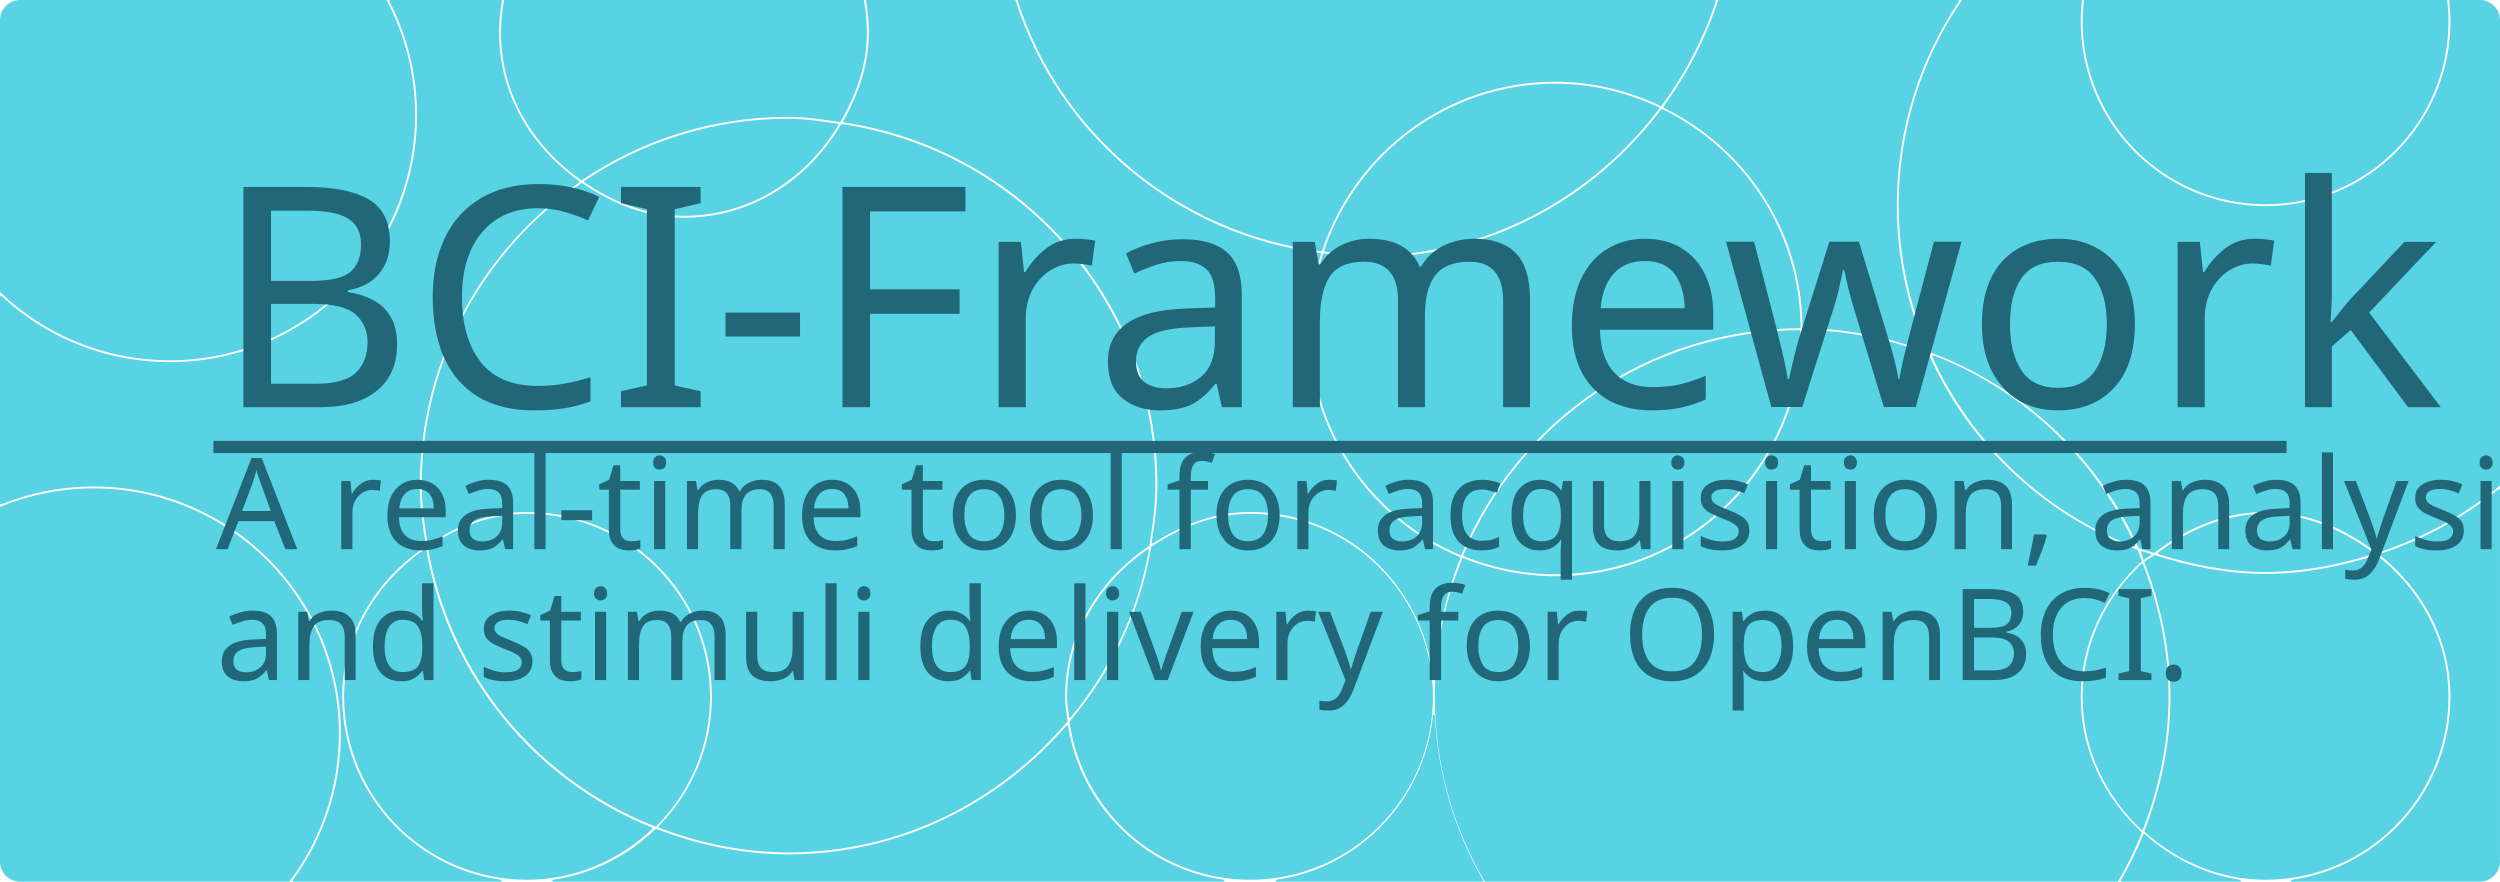
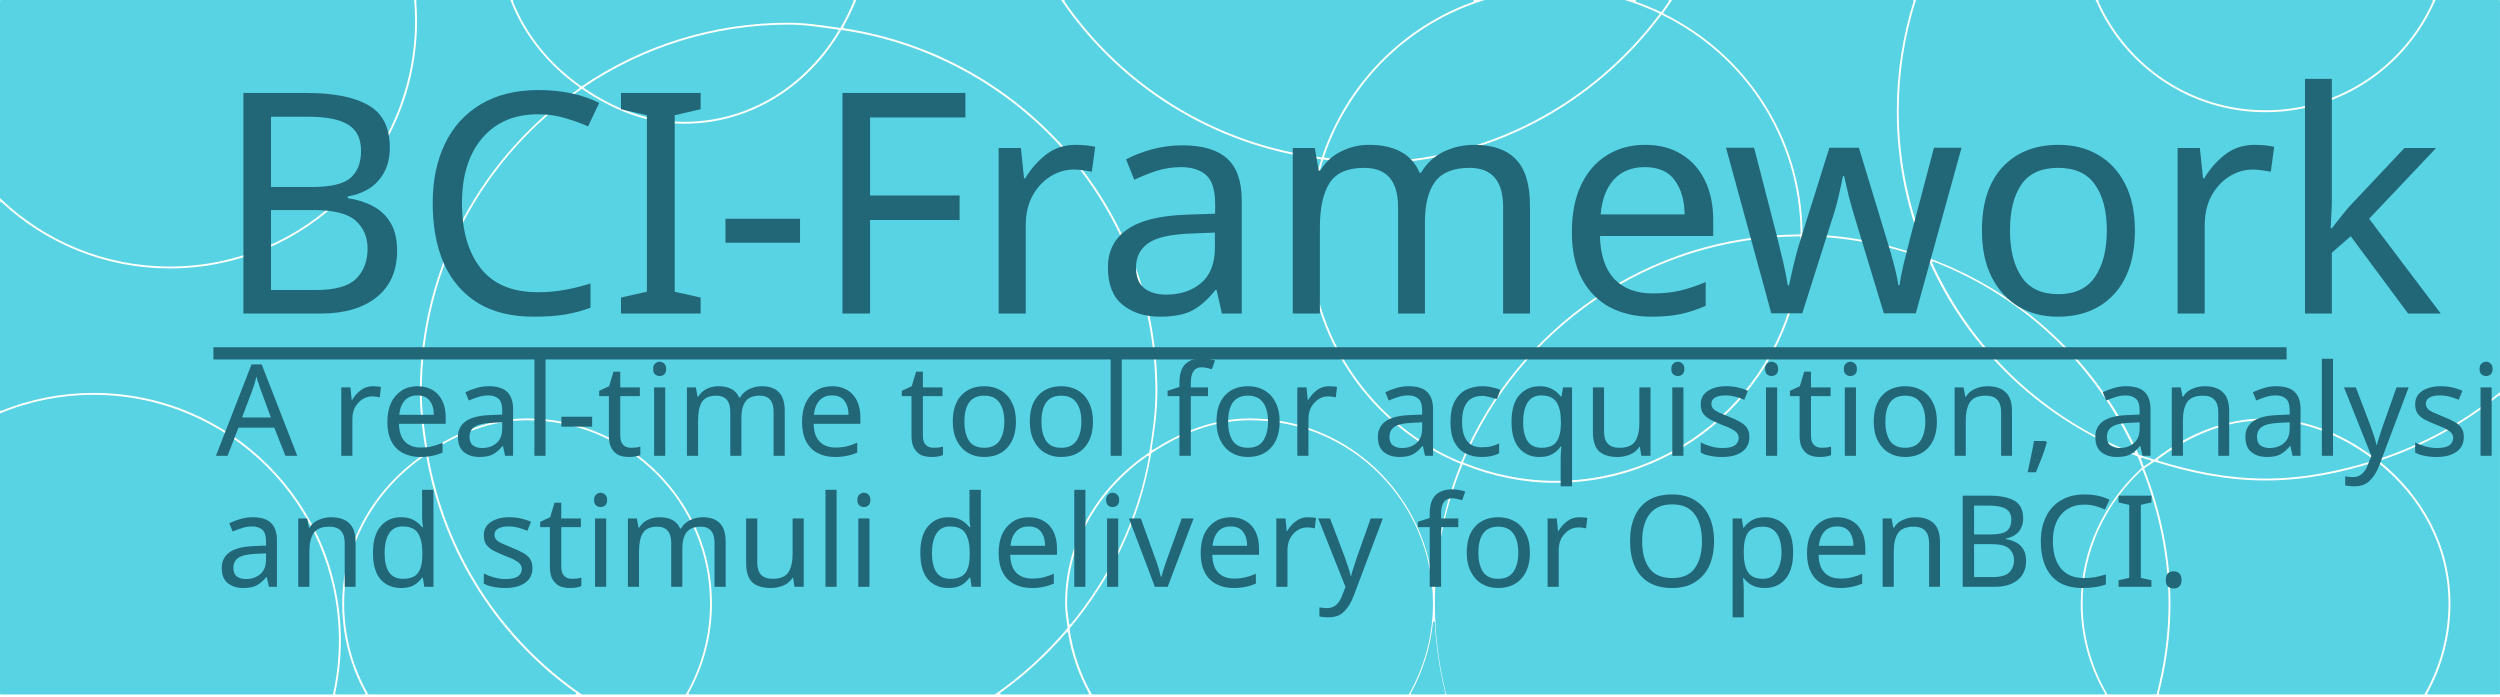
- <svg xmlns="http://www.w3.org/2000/svg" width="657.33" height="231.817" viewBox="0 0 173.919 61.335" version="1.1" id="svg8">
+ <svg xmlns="http://www.w3.org/2000/svg" width="720.001" height="200.55" viewBox="0 0 190.5 53.062" version="1.1" id="svg8">
  <defs id="defs2" />
-   <g id="layer1" transform="translate(318.2128,-2100.46)">
+   <g id="layer1" transform="translate(326.5035,-2102.328)">
    <circle cy="139.725" cx="-591.701" id="circle1545" style="opacity:0.673;fill:#aaaaff;fill-opacity:0.301;stroke:#000000;stroke-width:0.304;stroke-miterlimit:4;stroke-dasharray:none;stroke-opacity:1" r="0" />
    <circle r="0" style="opacity:0.673;fill:#aaaaff;fill-opacity:0.301;stroke:#000000;stroke-width:0.304;stroke-miterlimit:4;stroke-dasharray:none;stroke-opacity:1" id="ellipse1617" cx="-993.513" cy="168.136" />
    <circle r="0" cy="733.208" cx="-958.144" id="ellipse1906" style="opacity:0.673;fill:none;fill-opacity:0.301;stroke:#000000;stroke-width:0.794;stroke-miterlimit:4;stroke-dasharray:none;stroke-opacity:1" />
    <circle r="0" cy="582.331" cx="-1500.972" id="ellipse1926" style="opacity:0.673;fill:none;fill-opacity:0.301;stroke:#000000;stroke-width:0.794;stroke-miterlimit:4;stroke-dasharray:none;stroke-opacity:1" />
    <circle r="0" cy="255.978" cx="-958.144" id="ellipse1946" style="opacity:0.673;fill:none;fill-opacity:0.301;stroke:#000000;stroke-width:0.794;stroke-miterlimit:4;stroke-dasharray:none;stroke-opacity:1" />
-     <g id="g898">
-       <path id="rect857" d="m -316.804,2100.526 c -0.744,0 -1.343,0.599 -1.343,1.343 v 18.874 c 3.052,2.918 7.187,4.714 11.745,4.714 9.391,0 17,-7.611 17,-17.002 1e-5,-2.864 -0.711,-5.561 -1.962,-7.928 z m 25.737,0 c 1.231,2.375 1.93,5.069 1.93,7.928 1e-5,9.534 -7.732,17.266 -17.266,17.266 -4.537,0 -8.663,-1.753 -11.745,-4.615 v 14.379 c 1.992,-0.802 4.165,-1.248 6.444,-1.248 9.534,0 17.268,7.732 17.268,17.266 0,3.828 -1.249,7.364 -3.358,10.227 h 14.417 c -6.269,-0.891 -11.094,-6.279 -11.094,-12.794 -10e-6,-4.451 2.394,-8.185 5.82,-10.51 -0.226,-1.37 -0.422,-2.752 -0.422,-4.185 0,-8.769 4.408,-16.492 11.109,-21.135 -3.301,-2.342 -5.593,-6.005 -5.593,-10.359 0,-0.757 0.069,-1.498 0.194,-2.22 z m 7.972,0 c -0.128,0.721 -0.198,1.462 -0.198,2.22 0,4.293 2.273,7.898 5.539,10.188 4.11,-2.784 9.065,-4.412 14.402,-4.412 1.224,0 2.394,0.194 3.572,0.359 1.048,-1.844 1.809,-3.861 1.809,-6.135 1e-5,-0.758 -0.07,-1.498 -0.198,-2.22 z m 25.196,0 c 0.125,0.722 0.194,1.462 0.194,2.22 0,2.277 -0.747,4.306 -1.781,6.164 12.356,1.877 21.855,12.451 21.856,25.33 0,1.357 -0.198,2.662 -0.4,3.963 2,-1.269 4.234,-2.193 6.777,-2.193 6.689,0 12.13,5.103 12.795,11.617 0.15,-2.938 0.726,-5.761 1.781,-8.357 -6.22,-2.611 -10.594,-8.754 -10.594,-15.922 0,-1.831 0.363,-3.561 0.891,-5.217 -10.015,-1.285 -18.25,-8.258 -21.242,-17.604 z m 10.555,0 c 2.985,9.225 11.137,16.094 21.043,17.346 2.299,-6.835 8.686,-11.791 16.295,-11.791 2.635,0 5.106,0.637 7.34,1.694 1.609,-2.184 2.89,-4.623 3.756,-7.249 z m 48.711,0 c -0.871,2.672 -2.167,5.154 -3.799,7.376 5.685,2.796 9.632,8.573 9.68,15.324 2.988,0.014 5.816,0.621 8.481,1.572 -1.317,-3.092 -2.051,-6.492 -2.051,-10.065 0,-5.273 1.598,-10.151 4.327,-14.207 z m 16.944,0 c -2.756,4.046 -4.37,8.929 -4.37,14.207 0,3.623 0.783,7.056 2.147,10.176 6.489,2.423 11.738,7.334 14.531,13.633 0.334,0.123 0.685,0.207 1.026,0.316 2.182,-1.681 4.787,-2.849 7.754,-2.849 2.967,0 5.57,1.17 7.752,2.852 3.136,-1.008 6.009,-2.6 8.489,-4.646 v -32.346 c 0,-0.744 -0.599,-1.343 -1.343,-1.343 h -2.053 c 0.051,0.465 0.08,0.936 0.08,1.415 0,7.137 -5.788,12.925 -12.926,12.925 -7.137,0 -12.927,-5.788 -12.927,-12.925 0,-0.479 0.029,-0.95 0.08,-1.415 z m 8.506,0 c -0.052,0.465 -0.081,0.936 -0.081,1.415 0,6.994 5.667,12.662 12.662,12.662 6.994,0 12.66,-5.668 12.66,-12.662 0,-0.478 -0.029,-0.95 -0.081,-1.415 z m -36.824,5.821 c -7.474,0 -13.748,4.851 -16.027,11.553 0.971,0.112 1.921,0.295 2.922,0.295 8.317,0 15.63,-4.047 20.275,-10.215 -2.185,-1.022 -4.598,-1.633 -7.17,-1.633 z m 7.404,1.76 c -4.692,6.25 -12.094,10.352 -20.509,10.352 -1.028,0 -2.006,-0.185 -3.002,-0.303 -0.531,1.646 -0.892,3.368 -0.892,5.191 -1e-5,7.052 4.292,13.099 10.407,15.674 3.865,-9.238 12.959,-15.733 23.584,-15.793 -0.047,-6.672 -3.957,-12.38 -9.586,-15.122 z m -60.75,0.678 c -5.245,0 -10.114,1.592 -14.164,4.31 2.009,1.341 4.287,2.311 6.885,2.311 4.614,0 8.472,-2.591 10.685,-6.277 -1.125,-0.152 -2.239,-0.344 -3.406,-0.344 z m 3.697,0.373 c -2.246,3.822 -6.224,6.513 -10.977,6.513 -2.685,1e-4 -5.039,-1.012 -7.106,-2.414 -6.679,4.588 -11.071,12.266 -11.071,20.983 0,1.376 0.194,2.7 0.405,4.017 2.017,-1.301 4.281,-2.248 6.859,-2.248 7.137,0 12.926,5.789 12.926,12.926 1e-5,3.529 -1.431,6.714 -3.724,9.046 2.804,1.063 5.813,1.715 8.99,1.715 7.789,0 14.673,-3.572 19.342,-9.082 -0.073,-0.556 -0.17,-1.104 -0.17,-1.679 0,-4.471 2.412,-8.22 5.863,-10.541 0.224,-1.359 0.42,-2.731 0.42,-4.154 0,-12.794 -9.465,-23.279 -21.758,-25.082 z m 66.635,14.334 c -10.506,0.062 -19.501,6.474 -23.33,15.602 1.963,0.792 4.097,1.252 6.344,1.252 9.34,0 16.905,-7.532 16.987,-16.853 z m 0.266,0 c -0.08,9.466 -7.768,17.121 -17.252,17.121 -2.274,0 -4.433,-0.466 -6.422,-1.266 -1.207,2.963 -1.9,6.191 -1.9,9.588 0,4.664 1.255,9.035 3.445,12.794 h 43.975 c 0.621,-1.067 1.169,-2.183 1.633,-3.34 -2.577,-2.363 -4.252,-5.682 -4.252,-9.453 0,-3.771 1.675,-7.092 4.252,-9.455 -0.097,-0.241 -0.182,-0.484 -0.285,-0.721 -6.488,-2.422 -11.738,-7.331 -14.531,-13.629 -2.712,-1.001 -5.606,-1.625 -8.662,-1.639 z m 9.021,1.746 c 2.75,6.041 7.769,10.787 13.992,13.189 -2.749,-6.041 -7.77,-10.787 -13.992,-13.189 z m -127.97,9.264 c -2.281,0 -4.456,0.453 -6.444,1.267 v 24.618 c 0,0.744 0.599,1.343 1.343,1.343 h 18.683 c 2.146,-2.846 3.42,-6.387 3.42,-10.227 1e-5,-9.391 -7.611,-17 -17.002,-17 z m 167.343,0.048 c -2.415,1.959 -5.19,3.498 -8.212,4.497 2.917,2.37 4.896,5.838 4.896,9.889 0,6.514 -4.823,11.902 -11.092,12.794 h 13.065 c 0.744,0 1.343,-0.599 1.343,-1.343 z m -137.183,1.719 c -2.574,0 -4.832,0.959 -6.83,2.277 1.521,8.875 7.592,16.149 15.766,19.35 2.3,-2.292 3.724,-5.46 3.724,-8.965 2e-5,-6.994 -5.666,-12.662 -12.66,-12.662 z m 50.289,0 c -2.567,0 -4.816,0.954 -6.81,2.266 -0.778,4.601 -2.797,8.733 -5.674,12.158 0.864,6.152 6.094,10.901 12.485,10.901 6.994,0 12.662,-5.668 12.662,-12.662 0,-6.994 -5.667,-12.662 -12.662,-12.662 z m 70.652,0 c -2.837,0 -5.324,1.11 -7.435,2.686 2.367,0.727 4.83,1.232 7.435,1.232 2.605,0 5.067,-0.506 7.434,-1.232 -2.111,-1.575 -4.596,-2.686 -7.434,-2.686 z m -128.02,2.444 c -3.292,2.286 -5.584,5.906 -5.584,10.219 -2e-5,6.994 5.667,12.662 12.662,12.662 3.369,0 6.39,-1.365 8.658,-3.51 -8.133,-3.256 -14.177,-10.523 -15.737,-19.371 z m 50.272,0.014 c -3.281,2.288 -5.565,5.901 -5.565,10.205 0,0.478 0.089,0.931 0.141,1.395 2.711,-3.294 4.643,-7.225 5.424,-11.6 z m 69.146,0.141 c 0.063,0.147 0.095,0.308 0.155,0.457 0.126,-0.111 0.286,-0.175 0.416,-0.281 -0.189,-0.062 -0.384,-0.109 -0.571,-0.176 z m 0.887,0.275 c -0.206,0.163 -0.456,0.264 -0.652,0.439 1.137,2.905 1.816,6.042 1.816,9.35 0,3.308 -0.679,6.444 -1.816,9.349 2.239,2.003 5.125,3.313 8.367,3.313 6.994,0 12.66,-5.668 12.66,-12.662 0,-4.036 -2.007,-7.471 -4.947,-9.789 -2.45,0.775 -5.007,1.308 -7.713,1.308 -2.706,0 -5.265,-0.533 -7.715,-1.308 z m -0.879,0.592 c -2.475,2.311 -4.068,5.543 -4.068,9.197 0,3.654 1.593,6.887 4.068,9.197 1.112,-2.86 1.78,-5.944 1.78,-9.197 0,-3.253 -0.668,-6.338 -1.78,-9.197 z m -49.264,10.509 c -0.603,5.902 -5.126,10.646 -10.946,11.485 h 14.308 c -1.952,-3.415 -3.149,-7.32 -3.362,-11.485 z m -25.514,0.736 c -4.717,5.455 -11.602,8.98 -19.379,8.98 -3.259,0 -6.349,-0.669 -9.219,-1.776 -1.916,1.858 -4.39,3.146 -7.155,3.544 h 46.63 c -5.583,-0.801 -9.987,-5.188 -10.877,-10.749 z m 74.924,7.562 c -0.445,1.102 -0.967,2.166 -1.553,3.186 h 8.223 c -2.545,-0.38 -4.816,-1.557 -6.67,-3.186 z" style="opacity:1;fill:#58d3e4;fill-opacity:1;stroke:#58d3e4;stroke-width:0.132;stroke-linecap:square;stroke-linejoin:round;stroke-miterlimit:4;stroke-dasharray:none;stroke-dashoffset:0;stroke-opacity:1;paint-order:fill markers stroke" />
-       <g style="fill:#216778;fill-opacity:1" transform="matrix(1.07764,0,0,1.07764,28.03647,-173.4798)" id="g891">
+     <g id="g898" transform="matrix(1.095339,0,0,1.096988,30.33818,-203.7156)">
+       <path d="m -325.716,2102.225 v 13.668 c 3.052,2.918 7.187,4.714 11.745,4.714 9.391,0 17,-7.611 17,-17.002 0,-0.465 -0.021,-0.925 -0.058,-1.38 z m 28.954,0 c 0.036,0.455 0.057,0.915 0.057,1.38 10e-6,9.534 -7.732,17.265 -17.266,17.265 -4.537,0 -8.663,-1.753 -11.745,-4.615 v 14.379 c 1.992,-0.802 4.165,-1.248 6.444,-1.248 9.534,0 17.268,7.731 17.268,17.265 0,1.263 -0.139,2.493 -0.397,3.679 h 1.971 c -1.025,-1.851 -1.61,-3.979 -1.61,-6.245 -10e-6,-4.451 2.394,-8.185 5.82,-10.51 -0.226,-1.37 -0.422,-2.752 -0.422,-4.185 0,-8.769 4.408,-16.492 11.11,-21.135 -2.134,-1.515 -3.846,-3.582 -4.79,-6.031 z m 6.724,0 c 0.941,2.382 2.622,4.391 4.715,5.859 4.11,-2.784 9.065,-4.412 14.402,-4.412 1.224,0 2.394,0.194 3.572,0.359 0.331,-0.583 0.629,-1.186 0.887,-1.806 z m 23.865,0 c -0.257,0.63 -0.552,1.242 -0.882,1.835 12.356,1.877 21.855,12.451 21.855,25.33 0,1.357 -0.198,2.662 -0.401,3.963 2,-1.269 4.235,-2.193 6.778,-2.193 6.689,0 12.13,5.103 12.794,11.617 0.15,-2.938 0.726,-5.76 1.781,-8.357 -6.22,-2.611 -10.594,-8.754 -10.594,-15.922 0,-1.831 0.363,-3.561 0.891,-5.217 -7.496,-0.962 -13.995,-5.111 -18.044,-11.056 z m 14.501,0 c 4.022,5.816 10.424,9.865 17.802,10.798 1.689,-5.021 5.585,-9.024 10.55,-10.798 z m 29.194,0 c -5.23,1.59 -9.367,5.656 -11.125,10.826 0.971,0.112 1.921,0.295 2.922,0.295 8.317,0 15.63,-4.047 20.275,-10.215 -0.758,-0.354 -1.545,-0.658 -2.355,-0.906 z m 10.549,0 c 0.578,0.206 1.143,0.44 1.694,0.7 0.17,-0.23 0.333,-0.465 0.495,-0.7 z m 2.512,0 c -0.19,0.28 -0.384,0.556 -0.584,0.828 5.685,2.796 9.632,8.573 9.68,15.324 2.988,0.014 5.816,0.621 8.481,1.572 -1.317,-3.092 -2.051,-6.492 -2.051,-10.065 0,-2.673 0.412,-5.245 1.173,-7.659 z m 16.972,0 c -0.767,2.414 -1.183,4.986 -1.183,7.659 0,3.623 0.783,7.056 2.147,10.176 6.489,2.423 11.739,7.334 14.531,13.633 0.334,0.123 0.685,0.207 1.026,0.316 2.182,-1.681 4.787,-2.849 7.753,-2.849 2.967,0 5.571,1.17 7.752,2.852 3.136,-1.008 6.009,-2.6 8.489,-4.646 v -27.14 h -4.378 c -1.987,4.583 -6.55,7.792 -11.863,7.792 -5.313,0 -9.877,-3.208 -11.865,-7.792 z m 12.7,0 c 1.969,4.435 6.408,7.529 11.574,7.529 5.166,0 9.604,-3.094 11.573,-7.529 z m -30.426,1.032 c -4.692,6.25 -12.094,10.352 -20.509,10.352 -1.028,0 -2.006,-0.186 -3.002,-0.303 -0.531,1.646 -0.893,3.368 -0.893,5.192 -10e-6,7.052 4.292,13.099 10.407,15.674 3.865,-9.238 12.959,-15.733 23.584,-15.793 -0.047,-6.672 -3.957,-12.38 -9.586,-15.122 z m -60.75,0.678 c -5.245,0 -10.114,1.592 -14.164,4.31 2.009,1.341 4.287,2.31 6.885,2.31 4.614,0 8.472,-2.591 10.685,-6.277 -1.125,-0.152 -2.239,-0.343 -3.406,-0.343 z m 3.697,0.373 c -2.246,3.822 -6.224,6.513 -10.977,6.513 -2.685,1e-4 -5.039,-1.012 -7.106,-2.414 -6.679,4.588 -11.071,12.266 -11.071,20.983 0,1.376 0.195,2.7 0.405,4.017 2.017,-1.301 4.281,-2.248 6.859,-2.248 7.137,0 12.926,5.789 12.926,12.926 0,2.269 -0.594,4.395 -1.627,6.245 h 21.223 c 1.862,-1.297 3.546,-2.836 5.012,-4.565 -0.073,-0.556 -0.17,-1.104 -0.17,-1.679 0,-4.471 2.412,-8.22 5.863,-10.541 0.224,-1.359 0.42,-2.731 0.42,-4.154 0,-12.794 -9.465,-23.279 -21.758,-25.082 z m 66.635,14.334 c -10.506,0.062 -19.501,6.473 -23.331,15.601 1.963,0.792 4.097,1.252 6.344,1.252 9.34,0 16.905,-7.532 16.987,-16.853 z m 0.266,0 c -0.08,9.466 -7.768,17.121 -17.252,17.121 -2.274,0 -4.433,-0.466 -6.422,-1.266 -1.207,2.963 -1.9,6.191 -1.9,9.588 0,2.155 0.271,4.246 0.776,6.245 h 45.702 c -1.059,-1.841 -1.677,-3.959 -1.677,-6.245 0,-3.771 1.675,-7.092 4.252,-9.455 -0.097,-0.241 -0.181,-0.484 -0.285,-0.721 -6.488,-2.422 -11.738,-7.331 -14.531,-13.628 -2.712,-1.001 -5.605,-1.625 -8.662,-1.639 z m 9.021,1.746 c 2.75,6.041 7.769,10.787 13.992,13.189 -2.749,-6.041 -7.77,-10.787 -13.992,-13.189 z m -127.971,9.263 c -2.281,0 -4.456,0.453 -6.444,1.268 v 19.412 h 23.044 c 0.262,-1.185 0.402,-2.415 0.402,-3.679 10e-6,-9.391 -7.611,-17 -17.002,-17 z m 167.343,0.048 c -2.415,1.959 -5.19,3.498 -8.212,4.497 2.917,2.37 4.896,5.838 4.896,9.889 0,2.265 -0.584,4.394 -1.609,6.245 h 4.924 z m -137.183,1.719 c -2.574,0 -4.832,0.959 -6.83,2.277 1.182,6.9 5.116,12.831 10.65,16.634 h 7.188 c 1.05,-1.844 1.653,-3.974 1.653,-6.249 2e-5,-6.994 -5.666,-12.662 -12.66,-12.662 z m 50.29,0 c -2.567,0 -4.816,0.955 -6.811,2.266 -0.778,4.601 -2.797,8.733 -5.674,12.158 0.226,1.613 0.756,3.128 1.525,4.487 h 21.971 c 1.049,-1.844 1.651,-3.975 1.651,-6.249 0,-6.994 -5.667,-12.662 -12.662,-12.662 z m 70.652,0 c -2.837,0 -5.324,1.11 -7.435,2.686 2.367,0.727 4.83,1.233 7.435,1.233 2.605,0 5.068,-0.506 7.434,-1.233 -2.111,-1.575 -4.597,-2.686 -7.434,-2.686 z m -128.019,2.444 c -3.292,2.286 -5.584,5.906 -5.584,10.219 0,2.274 0.602,4.405 1.651,6.249 h 14.353 c -5.39,-3.83 -9.224,-9.683 -10.42,-16.468 z m 50.271,0.014 c -3.281,2.288 -5.564,5.901 -5.564,10.205 0,0.478 0.089,0.931 0.141,1.395 2.711,-3.294 4.642,-7.225 5.424,-11.6 z m 69.147,0.14 c 0.063,0.147 0.094,0.308 0.154,0.457 0.126,-0.111 0.286,-0.175 0.416,-0.281 -0.189,-0.062 -0.384,-0.109 -0.57,-0.176 z m 0.886,0.276 c -0.206,0.163 -0.456,0.264 -0.652,0.439 1.137,2.905 1.816,6.042 1.816,9.35 0,2.162 -0.291,4.25 -0.81,6.249 h 18.37 c 1.048,-1.844 1.65,-3.975 1.65,-6.249 0,-4.036 -2.007,-7.471 -4.947,-9.789 -2.45,0.775 -5.008,1.308 -7.714,1.308 -2.706,0 -5.265,-0.533 -7.715,-1.308 z m -0.879,0.592 c -2.475,2.311 -4.068,5.543 -4.068,9.197 0,2.289 0.626,4.413 1.701,6.249 h 3.325 c 0.525,-1.997 0.821,-4.085 0.821,-6.249 0,-3.253 -0.667,-6.338 -1.78,-9.197 z m -49.264,10.509 c -0.181,1.776 -0.719,3.445 -1.539,4.936 h 2.274 c -0.397,-1.593 -0.649,-3.243 -0.736,-4.936 z m -25.514,0.737 c -1.361,1.574 -2.903,2.986 -4.594,4.2 h 6.041 c -0.707,-1.283 -1.206,-2.698 -1.446,-4.2 z" style="opacity:1;fill:#58d3e4;fill-opacity:1;stroke:#58d3e4;stroke-width:0.132;stroke-linecap:square;stroke-linejoin:round;stroke-miterlimit:4;stroke-dasharray:none;stroke-dashoffset:0;stroke-opacity:1;paint-order:fill markers stroke" id="rect857" />
+       <g style="fill:#216778;fill-opacity:1" transform="matrix(1.07764,0,0,1.07764,20.4673,-178.3295)" id="g891">
        <text xml:space="preserve" style="font-style:normal;font-variant:normal;font-weight:normal;font-stretch:normal;font-size:19.904px;line-height:0;font-family:Caladea;-inkscape-font-specification:Caladea;letter-spacing:0px;word-spacing:0px;fill:#216778;fill-opacity:1;stroke:none;stroke-width:0.995" x="-307.526" y="2136.398" id="text856">
          <tspan id="tspan854" x="-307.526" y="2136.398" style="font-style:normal;font-variant:normal;font-weight:normal;font-stretch:normal;font-family:TimeBurner;-inkscape-font-specification:TimeBurner;fill:#216778;fill-opacity:1;stroke-width:0.995">BCI-Framework</tspan>
        </text>
        <text xml:space="preserve" style="font-style:normal;font-variant:normal;font-weight:normal;font-stretch:normal;font-size:8.214px;line-height:1;font-family:Caladea;-inkscape-font-specification:Caladea;letter-spacing:0px;word-spacing:0px;fill:#216778;fill-opacity:1;stroke:none;stroke-width:0.411" x="-307.362" y="2145.567" id="text860">
          <tspan id="tspan858" x="-307.362" y="2145.567" style="font-style:normal;font-variant:normal;font-weight:100;font-stretch:normal;line-height:1;font-family:Trench;-inkscape-font-specification:'Trench Thin';fill:#216778;fill-opacity:1;stroke-width:0.411">A real-time tool for acquisition, analysis</tspan>
          <tspan x="-307.362" y="2154.011" style="font-style:normal;font-variant:normal;font-weight:100;font-stretch:normal;line-height:1;font-family:Trench;-inkscape-font-specification:'Trench Thin';fill:#216778;fill-opacity:1;stroke-width:0.411" id="tspan946">and stimuli delivery for OpenBCI.</tspan>
        </text>
        <rect style="opacity:1;fill:#216778;fill-opacity:1;stroke:none;stroke-width:0.131;stroke-linecap:square;stroke-linejoin:miter;stroke-miterlimit:4;stroke-dasharray:none;stroke-dashoffset:0;stroke-opacity:1;paint-order:fill markers stroke" id="rect873" width="133.834" height="0.788" x="-307.526" y="2138.57" />
      </g>
    </g>
-     <g id="g888" transform="translate(2.785095,-57.65456)">
-       <rect ry="0.972" y="2247.022" x="-319.818" height="61.202" width="173.786" id="rect870" style="opacity:1;fill:#00222b;fill-opacity:1;stroke:#58d3e4;stroke-width:0;stroke-linecap:round;stroke-linejoin:round;stroke-miterlimit:4;stroke-dasharray:none;stroke-dashoffset:0;stroke-opacity:1;paint-order:fill markers stroke" />
-       <path id="path1021" style="opacity:1;fill:#0b2228;fill-opacity:1;stroke:#164450;stroke-width:0.265;stroke-miterlimit:4;stroke-dasharray:none;stroke-dashoffset:0;stroke-opacity:1" d="m -177.701,2303.716 a 2.447,2.447 0 0 1 -2.447,2.447 2.447,2.447 0 0 1 -2.447,-2.447 2.447,2.447 0 0 1 2.447,-2.447 2.447,2.447 0 0 1 2.447,2.447 z m 1.688,-10.405 a 6.557,6.557 0 0 1 -6.557,6.557 6.557,6.557 0 0 1 -6.557,-6.557 6.557,6.557 0 0 1 6.557,-6.557 6.557,6.557 0 0 1 6.557,6.557 z m 7.035,-30.122 a 14.105,14.105 0 0 1 -14.105,14.105 14.105,14.105 0 0 1 -14.105,-14.105 14.105,14.105 0 0 1 14.105,-14.105 14.105,14.105 0 0 1 14.105,14.105 z m -14.813,1.832 a 14.105,14.105 0 0 1 -14.105,14.105 14.105,14.105 0 0 1 -14.105,-14.105 14.105,14.105 0 0 1 14.105,-14.105 14.105,14.105 0 0 1 14.105,14.105 z m 27.879,3.476 a 14.105,14.105 0 0 1 -14.105,14.105 14.105,14.105 0 0 1 -14.105,-14.105 14.105,14.105 0 0 1 14.105,-14.106 14.105,14.105 0 0 1 14.105,14.106 z m 4.457,9.464 a 14.105,14.105 0 0 1 -14.105,14.105 14.105,14.105 0 0 1 -14.105,-14.105 14.105,14.105 0 0 1 14.105,-14.105 14.105,14.105 0 0 1 14.105,14.105 z m -25.894,2.287 a 13.147,13.147 0 0 1 -13.147,13.147 13.147,13.147 0 0 1 -13.147,-13.147 13.147,13.147 0 0 1 13.147,-13.147 13.147,13.147 0 0 1 13.147,13.147 z m 20.709,6.529 a 14.105,14.105 0 0 1 -14.105,14.105 14.105,14.105 0 0 1 -14.105,-14.105 14.105,14.105 0 0 1 14.105,-14.105 14.105,14.105 0 0 1 14.105,14.105 z m -36.095,-15.82 a 14.105,14.105 0 0 1 -14.105,14.105 14.105,14.105 0 0 1 -14.105,-14.105 14.105,14.105 0 0 1 14.105,-14.106 14.105,14.105 0 0 1 14.105,14.106 z" />
-     </g>
-     <g style="fill:#58d3e4;fill-opacity:1" transform="matrix(1.07764,0,0,1.07764,29.1505,-84.63875)" id="g884">
-       <text xml:space="preserve" style="font-style:normal;font-variant:normal;font-weight:normal;font-stretch:normal;font-size:19.904px;line-height:0;font-family:Caladea;-inkscape-font-specification:Caladea;letter-spacing:0px;word-spacing:0px;fill:#58d3e4;fill-opacity:1;stroke:none;stroke-width:0.995" x="-307.526" y="2136.398" id="text874">
-         <tspan id="tspan872" x="-307.526" y="2136.398" style="font-style:normal;font-variant:normal;font-weight:normal;font-stretch:normal;font-family:TimeBurner;-inkscape-font-specification:TimeBurner;fill:#58d3e4;fill-opacity:1;stroke-width:0.995">BCI-Framework</tspan>
-       </text>
-       <text xml:space="preserve" style="font-style:normal;font-variant:normal;font-weight:normal;font-stretch:normal;font-size:8.214px;line-height:1;font-family:Caladea;-inkscape-font-specification:Caladea;letter-spacing:0px;word-spacing:0px;fill:#58d3e4;fill-opacity:1;stroke:none;stroke-width:0.411" x="-307.362" y="2145.567" id="text880">
-         <tspan id="tspan876" x="-307.362" y="2145.567" style="font-style:normal;font-variant:normal;font-weight:100;font-stretch:normal;line-height:1;font-family:Trench;-inkscape-font-specification:'Trench Thin';fill:#58d3e4;fill-opacity:1;stroke-width:0.411">A real-time tool for acquisition, analysis</tspan>
-         <tspan x="-307.362" y="2154.011" style="font-style:normal;font-variant:normal;font-weight:100;font-stretch:normal;line-height:1;font-family:Trench;-inkscape-font-specification:'Trench Thin';fill:#58d3e4;fill-opacity:1;stroke-width:0.411" id="tspan878">and stimuli delivery for OpenBCI.</tspan>
-       </text>
-       <rect style="opacity:1;fill:#58d3e4;fill-opacity:1;stroke:none;stroke-width:0.131;stroke-linecap:square;stroke-linejoin:miter;stroke-miterlimit:4;stroke-dasharray:none;stroke-dashoffset:0;stroke-opacity:1;paint-order:fill markers stroke" id="rect882" width="133.834" height="0.788" x="-307.526" y="2138.57" />
-     </g>
  </g>
</svg>
